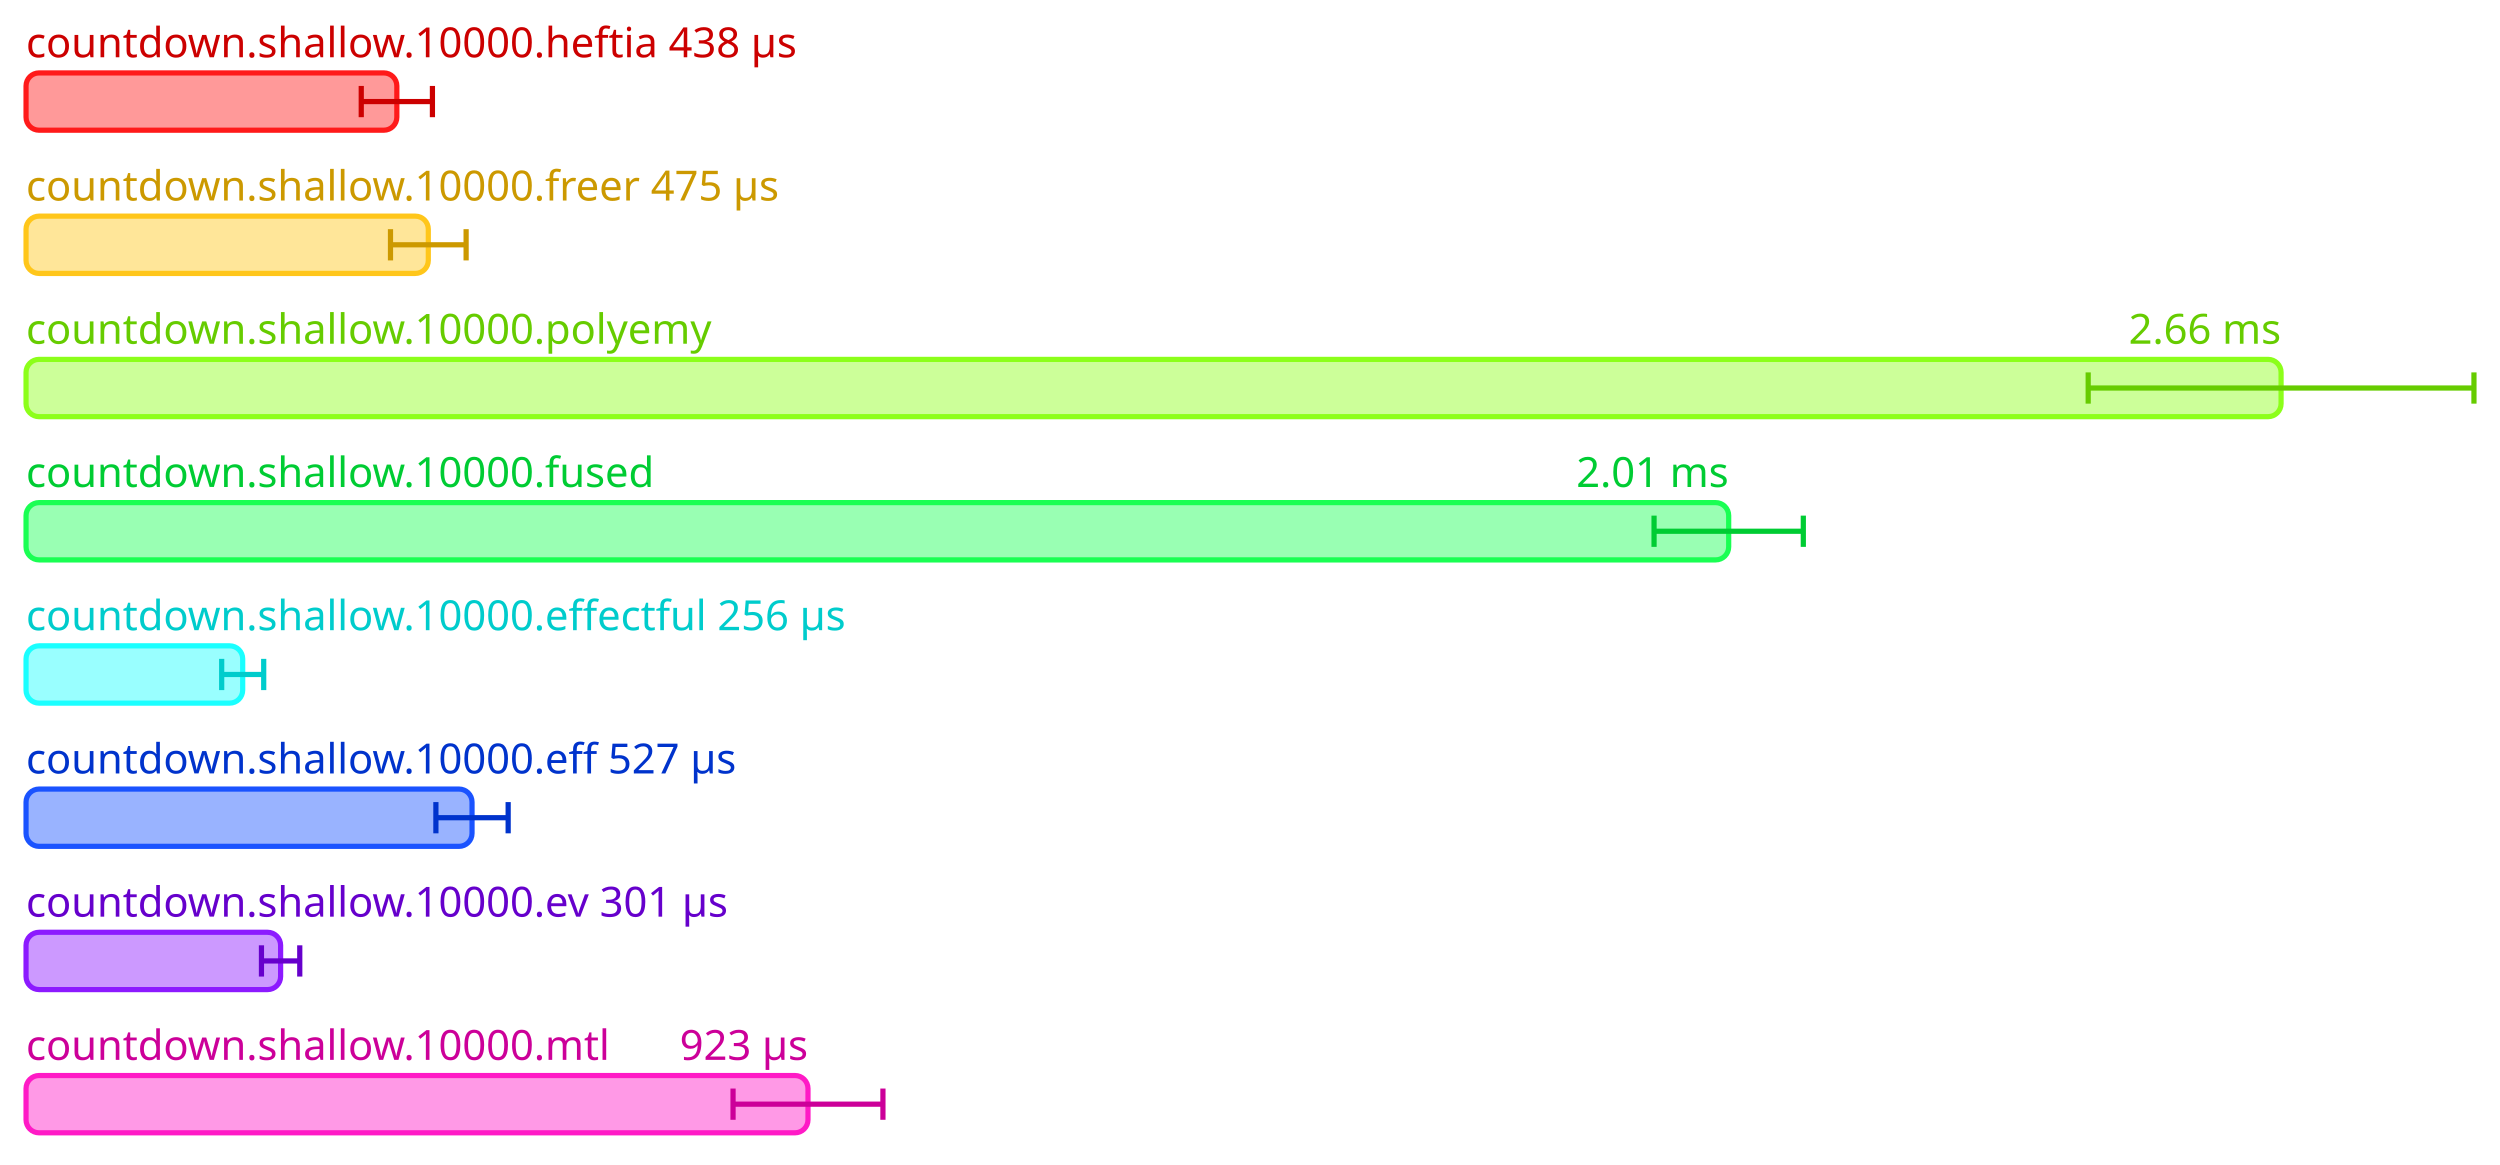
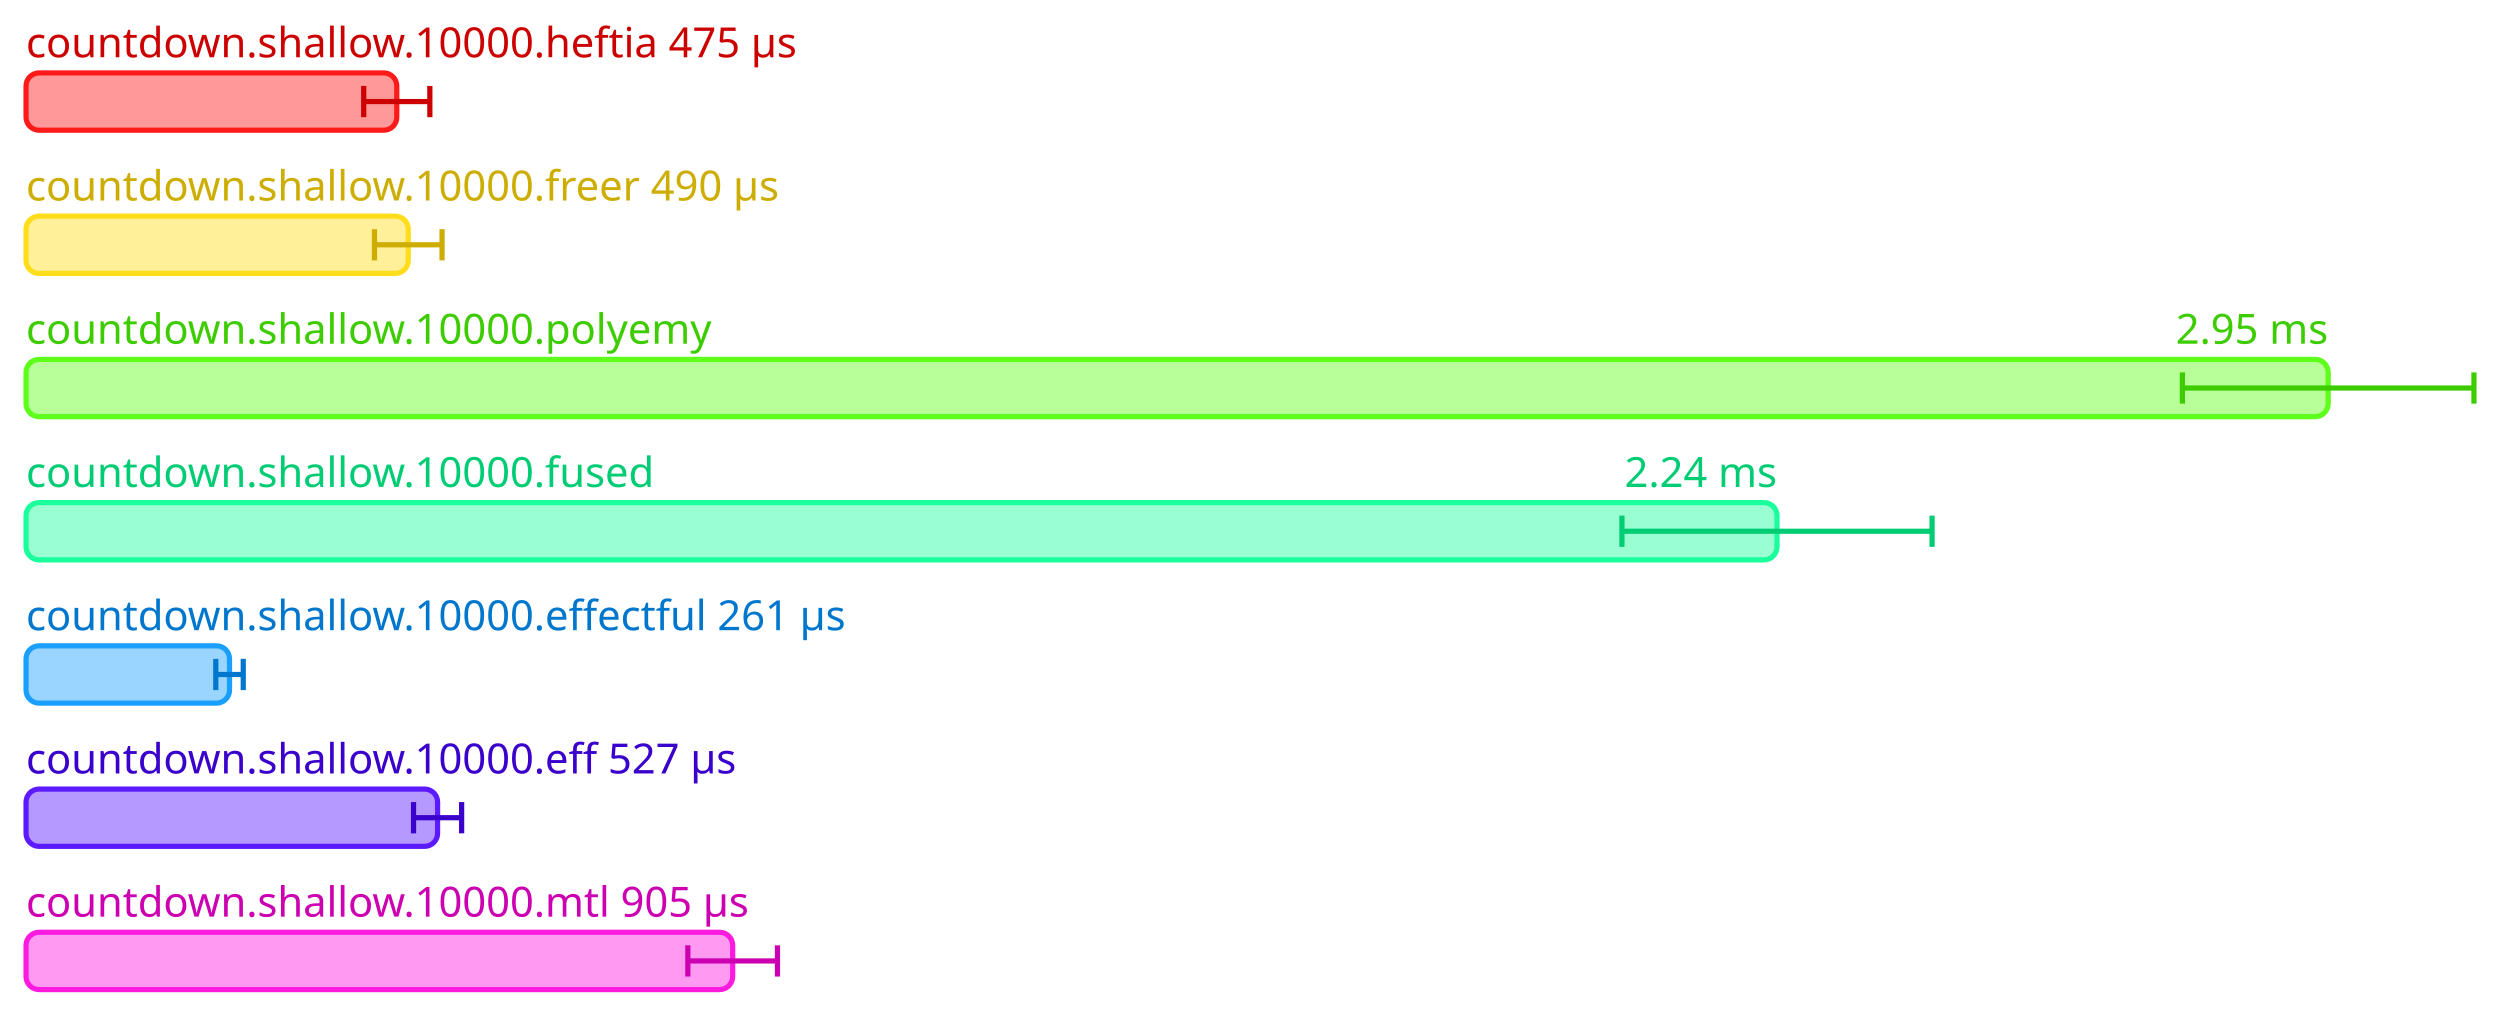
- <svg xmlns="http://www.w3.org/2000/svg" height="447" width="960.0" font-size="16" font-family="sans-serif" stroke-width="2">
+ <svg xmlns="http://www.w3.org/2000/svg" height="392" width="960.0" font-size="16" font-family="sans-serif" stroke-width="2">
  <g transform="translate(10.0 0)">
-     <text fill="hsl(0, 100%, 40%)" y="22">countdown.shallow.10000.heftia 438  μs</text>
+     <text fill="hsl(0, 100%, 40%)" y="22">countdown.shallow.10000.heftia 475  μs</text>
    <g>
-       <rect y="28" rx="5" height="22" width="142.385" fill="hsl(0, 100%, 80%)" stroke="hsl(0, 100%, 55%)" />
+       <rect y="28" rx="5" height="22" width="142.362" fill="hsl(0, 100%, 80%)" stroke="hsl(0, 100%, 55%)" />
      <g stroke="hsl(0, 100%, 40%)">
-         <line x1="128.718" x2="156.052" y1="39" y2="39" />
-         <line x1="128.718" x2="128.718" y1="33" y2="45" />
-         <line x1="156.052" x2="156.052" y1="33" y2="45" />
+         <line x1="129.663" x2="155.061" y1="39" y2="39" />
+         <line x1="129.663" x2="129.663" y1="33" y2="45" />
+         <line x1="155.061" x2="155.061" y1="33" y2="45" />
      </g>
    </g>
-     <text fill="hsl(45, 100%, 40%)" y="77">countdown.shallow.10000.freer 475  μs</text>
+     <text fill="hsl(51, 100%, 40%)" y="77">countdown.shallow.10000.freer 490  μs</text>
    <g>
-       <rect y="83" rx="5" height="22" width="154.467" fill="hsl(45, 100%, 80%)" stroke="hsl(45, 100%, 55%)" />
-       <g stroke="hsl(45, 100%, 40%)">
-         <line x1="139.946" x2="168.987" y1="94" y2="94" />
-         <line x1="139.946" x2="139.946" y1="88" y2="100" />
-         <line x1="168.987" x2="168.987" y1="88" y2="100" />
+       <rect y="83" rx="5" height="22" width="146.768" fill="hsl(51, 100%, 80%)" stroke="hsl(51, 100%, 55%)" />
+       <g stroke="hsl(51, 100%, 40%)">
+         <line x1="133.79" x2="159.747" y1="94" y2="94" />
+         <line x1="133.79" x2="133.79" y1="88" y2="100" />
+         <line x1="159.747" x2="159.747" y1="88" y2="100" />
      </g>
    </g>
-     <g fill="hsl(90, 100%, 40%)">
+     <g fill="hsl(102, 100%, 40%)">
      <text y="132">countdown.shallow.10000.polyemy</text>
-       <text y="132" x="865.933" text-anchor="end">2.66 ms</text>
+       <text y="132" x="884.018" text-anchor="end">2.95 ms</text>
    </g>
    <g>
-       <rect y="138" rx="5" height="22" width="865.933" fill="hsl(90, 100%, 80%)" stroke="hsl(90, 100%, 55%)" />
-       <g stroke="hsl(90, 100%, 40%)">
-         <line x1="791.866" x2="940.0" y1="149" y2="149" />
-         <line x1="791.866" x2="791.866" y1="143" y2="155" />
+       <rect y="138" rx="5" height="22" width="884.018" fill="hsl(102, 100%, 80%)" stroke="hsl(102, 100%, 55%)" />
+       <g stroke="hsl(102, 100%, 40%)">
+         <line x1="828.036" x2="940.0" y1="149" y2="149" />
+         <line x1="828.036" x2="828.036" y1="143" y2="155" />
        <line x1="940.0" x2="940.0" y1="143" y2="155" />
      </g>
    </g>
-     <g fill="hsl(135, 100%, 40%)">
+     <g fill="hsl(154, 100%, 40%)">
      <text y="187">countdown.shallow.10000.fused</text>
-       <text y="187" x="653.815" text-anchor="end">2.01 ms</text>
+       <text y="187" x="672.369" text-anchor="end">2.24 ms</text>
    </g>
    <g>
-       <rect y="193" rx="5" height="22" width="653.815" fill="hsl(135, 100%, 80%)" stroke="hsl(135, 100%, 55%)" />
-       <g stroke="hsl(135, 100%, 40%)">
-         <line x1="625.157" x2="682.473" y1="204" y2="204" />
-         <line x1="625.157" x2="625.157" y1="198" y2="210" />
-         <line x1="682.473" x2="682.473" y1="198" y2="210" />
+       <rect y="193" rx="5" height="22" width="672.369" fill="hsl(154, 100%, 80%)" stroke="hsl(154, 100%, 55%)" />
+       <g stroke="hsl(154, 100%, 40%)">
+         <line x1="612.819" x2="731.919" y1="204" y2="204" />
+         <line x1="612.819" x2="612.819" y1="198" y2="210" />
+         <line x1="731.919" x2="731.919" y1="198" y2="210" />
      </g>
    </g>
-     <text fill="hsl(180, 100%, 40%)" y="242">countdown.shallow.10000.effectful 256  μs</text>
+     <text fill="hsl(205, 100%, 40%)" y="242">countdown.shallow.10000.effectful 261  μs</text>
    <g>
-       <rect y="248" rx="5" height="22" width="83.192" fill="hsl(180, 100%, 80%)" stroke="hsl(180, 100%, 55%)" />
-       <g stroke="hsl(180, 100%, 40%)">
-         <line x1="75.125" x2="91.26" y1="259" y2="259" />
-         <line x1="75.125" x2="75.125" y1="253" y2="265" />
-         <line x1="91.26" x2="91.26" y1="253" y2="265" />
+       <rect y="248" rx="5" height="22" width="78.136" fill="hsl(205, 100%, 80%)" stroke="hsl(205, 100%, 55%)" />
+       <g stroke="hsl(205, 100%, 40%)">
+         <line x1="72.867" x2="83.406" y1="259" y2="259" />
+         <line x1="72.867" x2="72.867" y1="253" y2="265" />
+         <line x1="83.406" x2="83.406" y1="253" y2="265" />
      </g>
    </g>
-     <text fill="hsl(225, 100%, 40%)" y="297">countdown.shallow.10000.eff 527  μs</text>
+     <text fill="hsl(257, 100%, 40%)" y="297">countdown.shallow.10000.eff 527  μs</text>
    <g>
-       <rect y="303" rx="5" height="22" width="171.258" fill="hsl(225, 100%, 80%)" stroke="hsl(225, 100%, 55%)" />
-       <g stroke="hsl(225, 100%, 40%)">
-         <line x1="157.383" x2="185.133" y1="314" y2="314" />
-         <line x1="157.383" x2="157.383" y1="308" y2="320" />
-         <line x1="185.133" x2="185.133" y1="308" y2="320" />
+       <rect y="303" rx="5" height="22" width="158.034" fill="hsl(257, 100%, 80%)" stroke="hsl(257, 100%, 55%)" />
+       <g stroke="hsl(257, 100%, 40%)">
+         <line x1="148.801" x2="167.267" y1="314" y2="314" />
+         <line x1="148.801" x2="148.801" y1="308" y2="320" />
+         <line x1="167.267" x2="167.267" y1="308" y2="320" />
      </g>
    </g>
-     <text fill="hsl(270, 100%, 40%)" y="352">countdown.shallow.10000.ev 301  μs</text>
+     <text fill="hsl(308, 100%, 40%)" y="352">countdown.shallow.10000.mtl 905  μs</text>
    <g>
-       <rect y="358" rx="5" height="22" width="97.753" fill="hsl(270, 100%, 80%)" stroke="hsl(270, 100%, 55%)" />
-       <g stroke="hsl(270, 100%, 40%)">
-         <line x1="90.398" x2="105.108" y1="369" y2="369" />
-         <line x1="90.398" x2="90.398" y1="363" y2="375" />
-         <line x1="105.108" x2="105.108" y1="363" y2="375" />
-       </g>
-     </g>
-     <g fill="hsl(315, 100%, 40%)">
-       <text y="407">countdown.shallow.10000.mtl</text>
-       <text y="407" x="300.267" text-anchor="end">923  μs</text>
-     </g>
-     <g>
-       <rect y="413" rx="5" height="22" width="300.267" fill="hsl(315, 100%, 80%)" stroke="hsl(315, 100%, 55%)" />
-       <g stroke="hsl(315, 100%, 40%)">
-         <line x1="271.488" x2="329.045" y1="424" y2="424" />
-         <line x1="271.488" x2="271.488" y1="418" y2="430" />
-         <line x1="329.045" x2="329.045" y1="418" y2="430" />
+       <rect y="358" rx="5" height="22" width="271.343" fill="hsl(308, 100%, 80%)" stroke="hsl(308, 100%, 55%)" />
+       <g stroke="hsl(308, 100%, 40%)">
+         <line x1="254.135" x2="288.551" y1="369" y2="369" />
+         <line x1="254.135" x2="254.135" y1="363" y2="375" />
+         <line x1="288.551" x2="288.551" y1="363" y2="375" />
      </g>
    </g>
  </g>
</svg>
